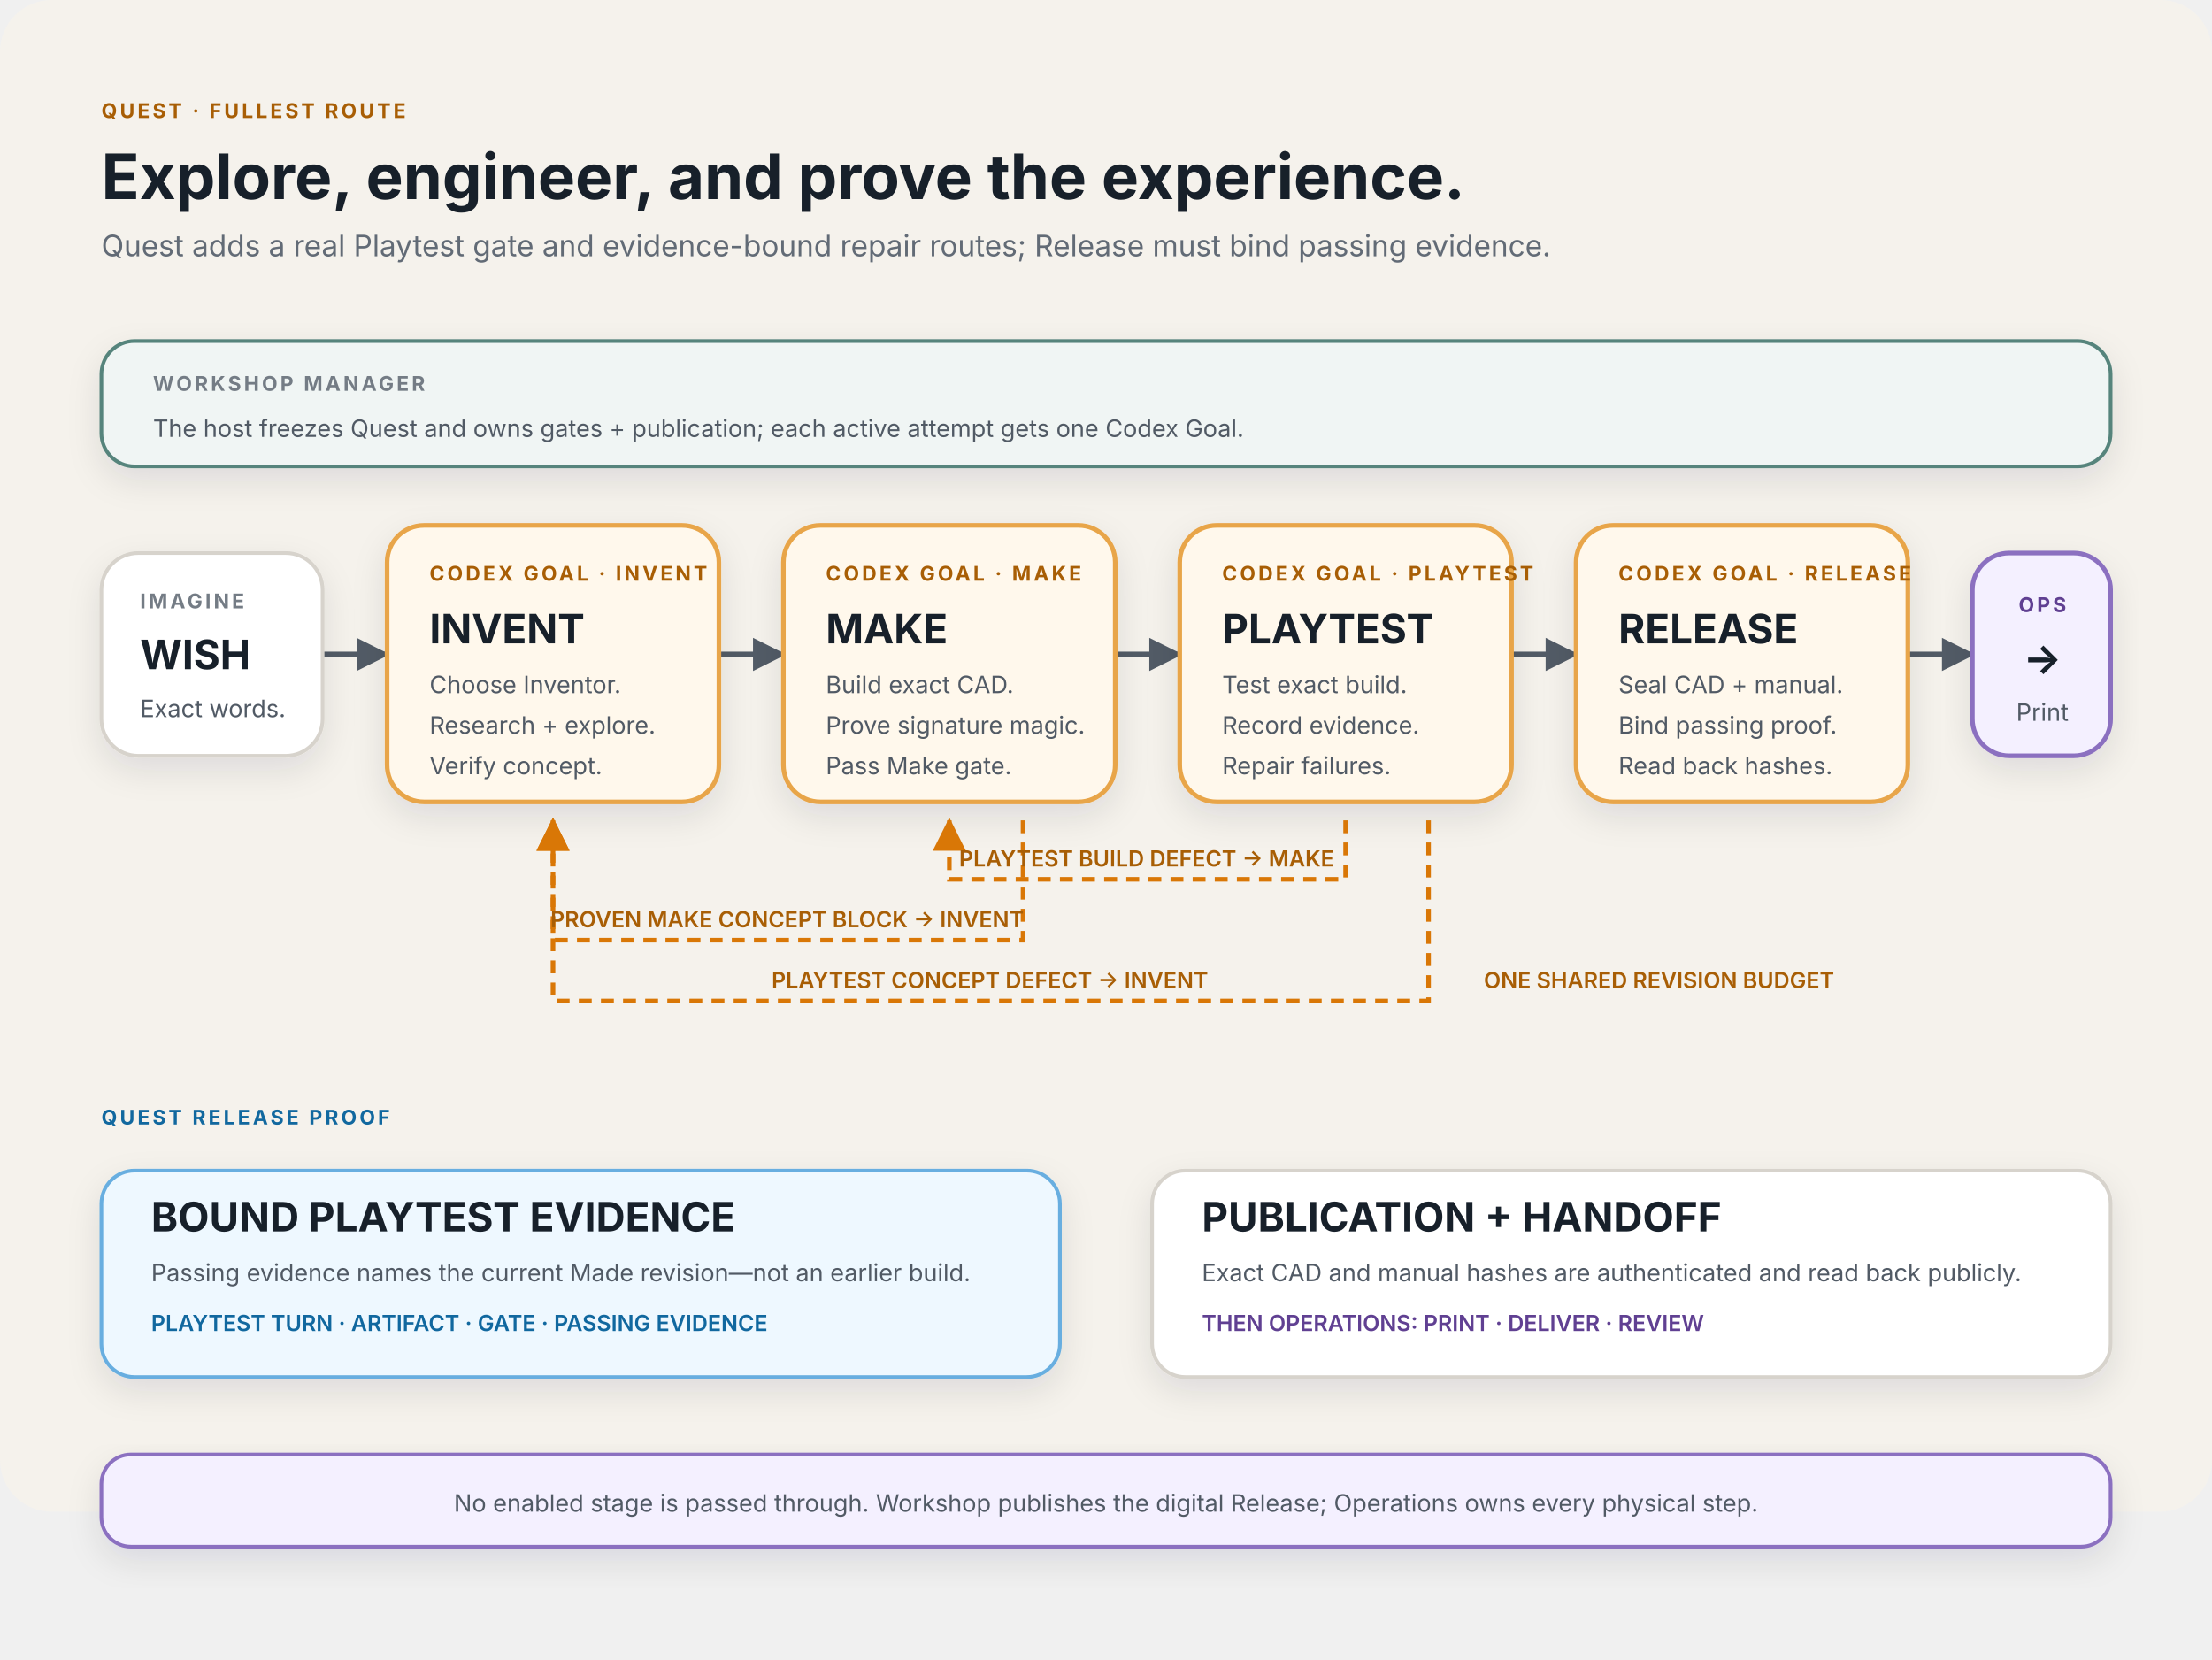
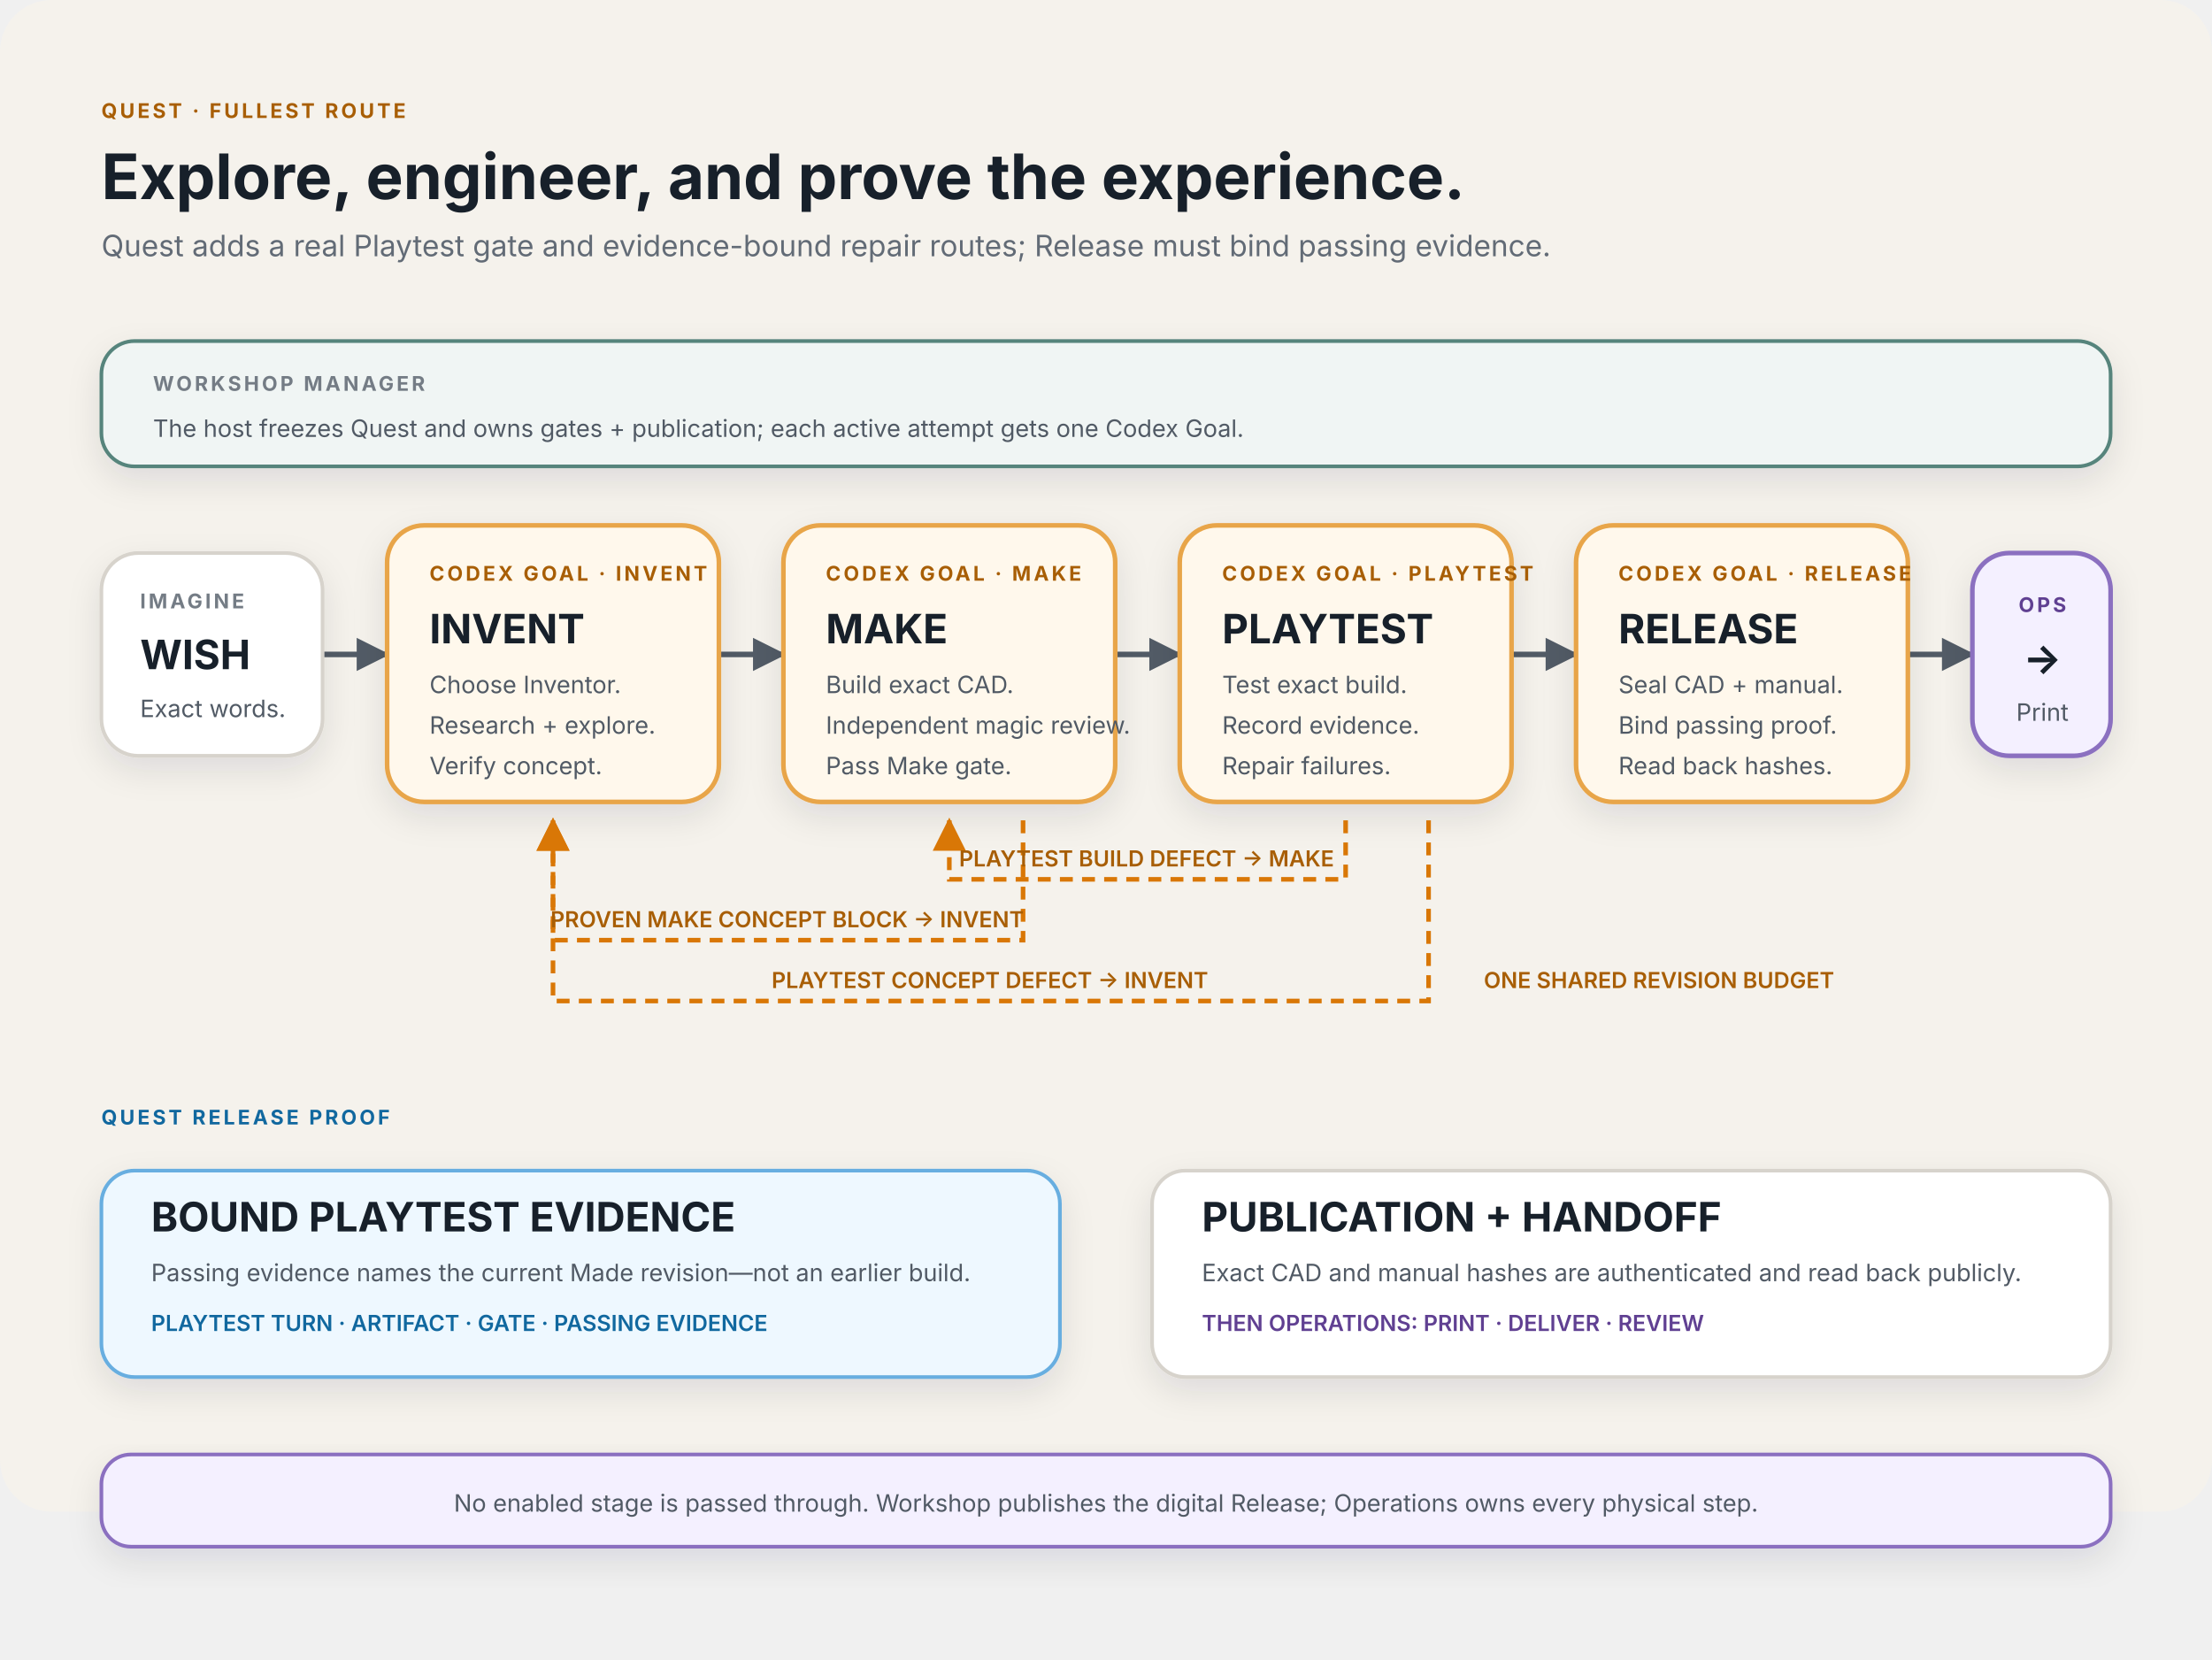
<svg xmlns="http://www.w3.org/2000/svg" viewBox="0 0 1200 900" role="img" aria-labelledby="title description">
  <defs>
    <filter id="shadow" x="-20%" y="-25%" width="140%" height="170%">
      <feDropShadow dx="0" dy="7" stdDeviation="9" flood-color="#17202a" flood-opacity="0.10" />
    </filter>
    <marker id="arrow" viewBox="0 0 12 12" markerWidth="18" markerHeight="18" refX="11" refY="6" orient="auto" markerUnits="userSpaceOnUse" overflow="visible">
      <polygon points="0,0 12,6 0,12" fill="#525b66" />
    </marker>
    <marker id="arrow-repair" viewBox="0 0 12 12" markerWidth="18" markerHeight="18" refX="11" refY="6" orient="auto" markerUnits="userSpaceOnUse" overflow="visible">
      <polygon points="0,0 12,6 0,12" fill="#d97706" />
    </marker>
    <style>
      .title { font: 700 34px -apple-system, BlinkMacSystemFont, "Segoe UI", sans-serif; fill: #17202a; }
      .subtitle { font: 400 16px -apple-system, BlinkMacSystemFont, "Segoe UI", sans-serif; fill: #626b76; }
      .eyebrow { font: 700 11px -apple-system, BlinkMacSystemFont, "Segoe UI", sans-serif; letter-spacing: 1.5px; fill: #747c85; }
      .heading { font: 700 22px -apple-system, BlinkMacSystemFont, "Segoe UI", sans-serif; fill: #17202a; }
      .body { font: 400 13px -apple-system, BlinkMacSystemFont, "Segoe UI", sans-serif; fill: #515a65; }
      .small { font: 600 12px -apple-system, BlinkMacSystemFont, "Segoe UI", sans-serif; fill: #626b76; }
      .route { fill: none; stroke: #525b66; stroke-width: 3; marker-end: url(#arrow); }
      .repair { fill: none; stroke: #d97706; stroke-width: 2.5; stroke-dasharray: 7 5; marker-end: url(#arrow-repair); }
      .node { fill: #ffffff; stroke: #d7d3cc; stroke-width: 2; }
      .manager { fill: #f0f5f4; stroke: #56847c; stroke-width: 2; }
      .active { fill: #fff8ec; stroke: #e8a548; stroke-width: 2.5; }
      .proof { fill: #eef8ff; stroke: #67aee0; stroke-width: 2; }
      .ops { fill: #f4f0ff; stroke: #8b6fc0; stroke-width: 2.5; }
      .orange { fill: #a85e05; }
      .blue { fill: #11689f; }
      .purple { fill: #604092; }
    </style>
  </defs>
  <rect width="1200" height="820" rx="28" fill="#f5f2ec" />
  <text x="55" y="64" class="eyebrow orange">QUEST · FULLEST ROUTE</text>
  <text x="55" y="108" class="title">Explore, engineer, and prove the experience.</text>
  <text x="55" y="139" class="subtitle">Quest adds a real Playtest gate and evidence-bound repair routes; Release must bind passing evidence.</text>
  <g filter="url(#shadow)">
    <rect x="55" y="185" width="1090" height="68" rx="18" class="manager" />
  </g>
  <text x="83" y="212" class="eyebrow" fill="#376b61">WORKSHOP MANAGER</text>
  <text x="83" y="237" class="body">The host freezes Quest and owns gates + publication; each active attempt gets one Codex Goal.</text>
  <path class="route" d="M 175 355 H 210" />
  <path class="route" d="M 390 355 H 425" />
  <path class="route" d="M 605 355 H 640" />
  <path class="route" d="M 820 355 H 855" />
  <path class="route" d="M 1035 355 H 1070" />
  <g filter="url(#shadow)">
    <rect x="55" y="300" width="120" height="110" rx="20" class="node" />
  </g>
  <text x="76" y="330" class="eyebrow">IMAGINE</text>
  <text x="76" y="363" class="heading">WISH</text>
  <text x="76" y="389" class="body">Exact words.</text>
  <g filter="url(#shadow)">
    <rect x="210" y="285" width="180" height="150" rx="20" class="active" />
  </g>
  <text x="233" y="315" class="eyebrow orange">CODEX GOAL · INVENT</text>
  <text x="233" y="349" class="heading">INVENT</text>
  <text x="233" y="376" class="body">Choose Inventor.</text>
  <text x="233" y="398" class="body">Research + explore.</text>
  <text x="233" y="420" class="body">Verify concept.</text>
  <g filter="url(#shadow)">
    <rect x="425" y="285" width="180" height="150" rx="20" class="active" />
  </g>
  <text x="448" y="315" class="eyebrow orange">CODEX GOAL · MAKE</text>
  <text x="448" y="349" class="heading">MAKE</text>
  <text x="448" y="376" class="body">Build exact CAD.</text>
-   <text x="448" y="398" class="body">Prove signature magic.</text>
+   <text x="448" y="398" class="body">Independent magic review.</text>
  <text x="448" y="420" class="body">Pass Make gate.</text>
  <g filter="url(#shadow)">
    <rect x="640" y="285" width="180" height="150" rx="20" class="active" />
  </g>
  <text x="663" y="315" class="eyebrow orange">CODEX GOAL · PLAYTEST</text>
  <text x="663" y="349" class="heading">PLAYTEST</text>
  <text x="663" y="376" class="body">Test exact build.</text>
  <text x="663" y="398" class="body">Record evidence.</text>
  <text x="663" y="420" class="body">Repair failures.</text>
  <g filter="url(#shadow)">
    <rect x="855" y="285" width="180" height="150" rx="20" class="active" />
  </g>
  <text x="878" y="315" class="eyebrow orange">CODEX GOAL · RELEASE</text>
  <text x="878" y="349" class="heading">RELEASE</text>
  <text x="878" y="376" class="body">Seal CAD + manual.</text>
  <text x="878" y="398" class="body">Bind passing proof.</text>
  <text x="878" y="420" class="body">Read back hashes.</text>
  <g filter="url(#shadow)">
    <rect x="1070" y="300" width="75" height="110" rx="20" class="ops" />
  </g>
  <text x="1108" y="332" text-anchor="middle" class="eyebrow purple">OPS</text>
  <text x="1108" y="365" text-anchor="middle" class="heading">→</text>
  <text x="1108" y="391" text-anchor="middle" class="body">Print</text>
  <path class="repair" d="M 730 445 V 477 H 515 V 445" />
  <path class="repair" d="M 555 445 V 510 H 300 V 445" />
  <path class="repair" d="M 775 445 V 543 H 300 V 445" />
  <text x="622" y="470" text-anchor="middle" class="small orange">PLAYTEST BUILD DEFECT → MAKE</text>
  <text x="427" y="503" text-anchor="middle" class="small orange">PROVEN MAKE CONCEPT BLOCK → INVENT</text>
  <text x="537" y="536" text-anchor="middle" class="small orange">PLAYTEST CONCEPT DEFECT → INVENT</text>
  <text x="900" y="536" text-anchor="middle" class="small orange">ONE SHARED REVISION BUDGET</text>
  <text x="55" y="610" class="eyebrow blue">QUEST RELEASE PROOF</text>
  <g filter="url(#shadow)">
    <rect x="55" y="635" width="520" height="112" rx="18" class="proof" />
  </g>
  <text x="82" y="668" class="heading">BOUND PLAYTEST EVIDENCE</text>
  <text x="82" y="695" class="body">Passing evidence names the current Made revision—not an earlier build.</text>
  <text x="82" y="722" class="small blue">PLAYTEST TURN · ARTIFACT · GATE · PASSING EVIDENCE</text>
  <g filter="url(#shadow)">
    <rect x="625" y="635" width="520" height="112" rx="18" fill="#ffffff" stroke="#d7d3cc" stroke-width="2" />
  </g>
  <text x="652" y="668" class="heading">PUBLICATION + HANDOFF</text>
  <text x="652" y="695" class="body">Exact CAD and manual hashes are authenticated and read back publicly.</text>
  <text x="652" y="722" class="small purple">THEN OPERATIONS: PRINT · DELIVER · REVIEW</text>
  <g filter="url(#shadow)">
    <rect x="55" y="789" width="1090" height="50" rx="16" fill="#f4f0ff" stroke="#8b6fc0" stroke-width="2" />
  </g>
  <text x="600" y="820" text-anchor="middle" class="body">No enabled stage is passed through. Workshop publishes the digital Release; Operations owns every physical step.</text>
</svg>
